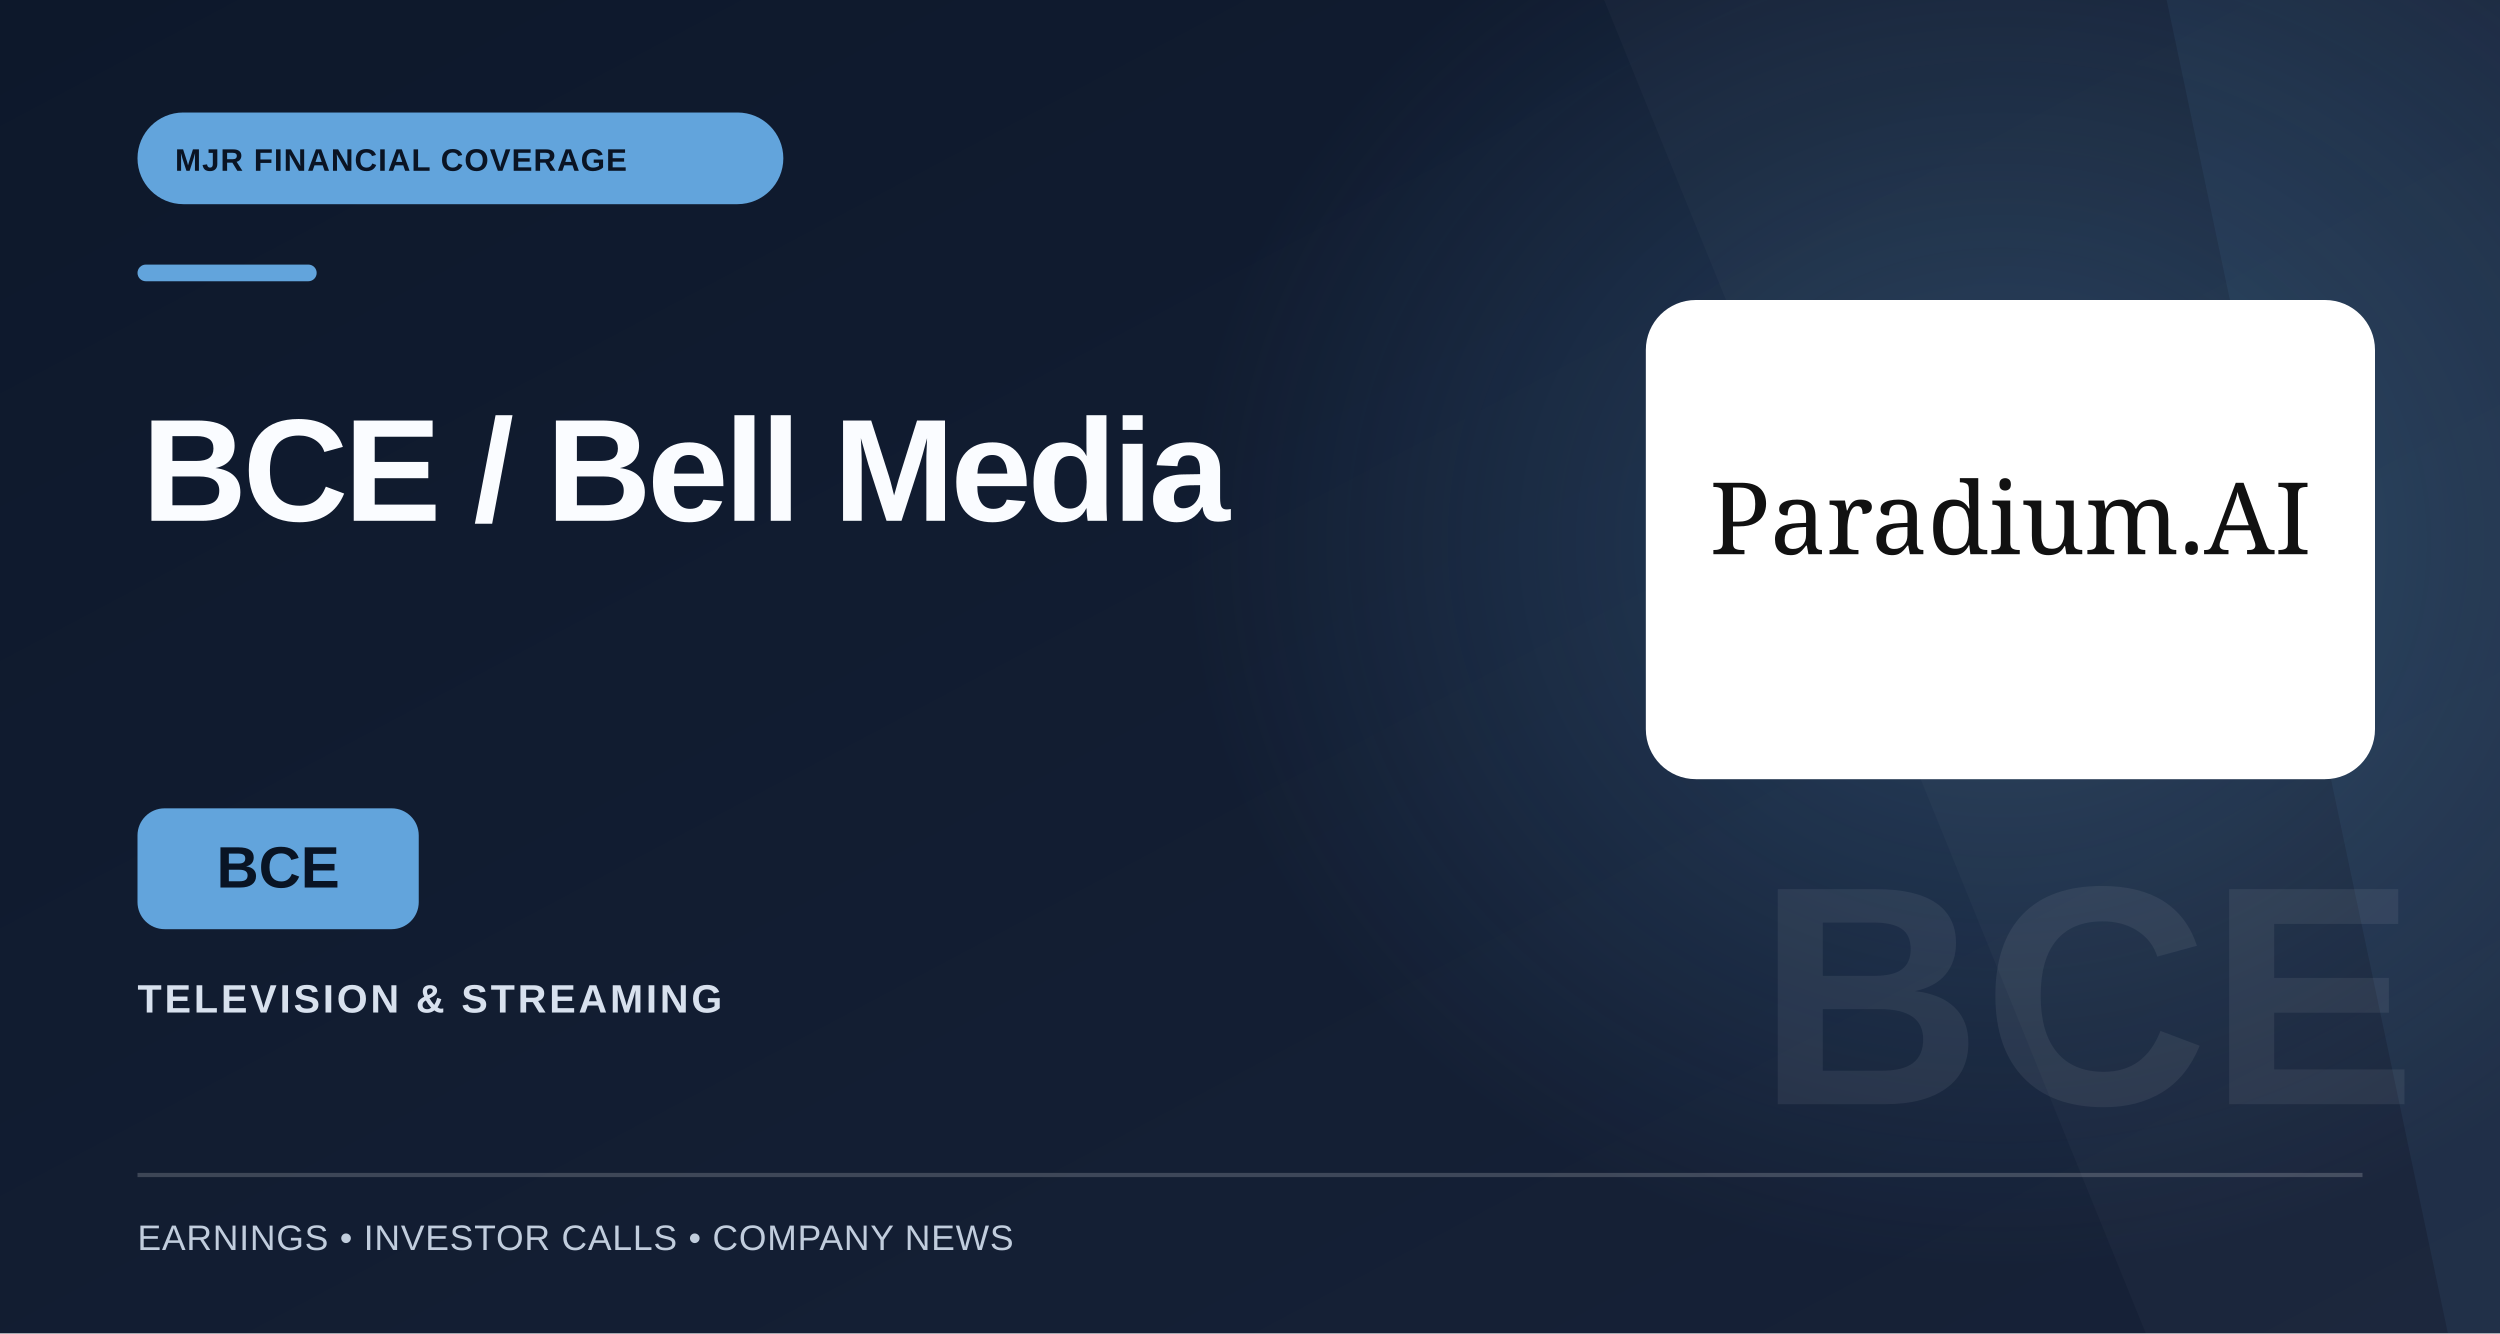
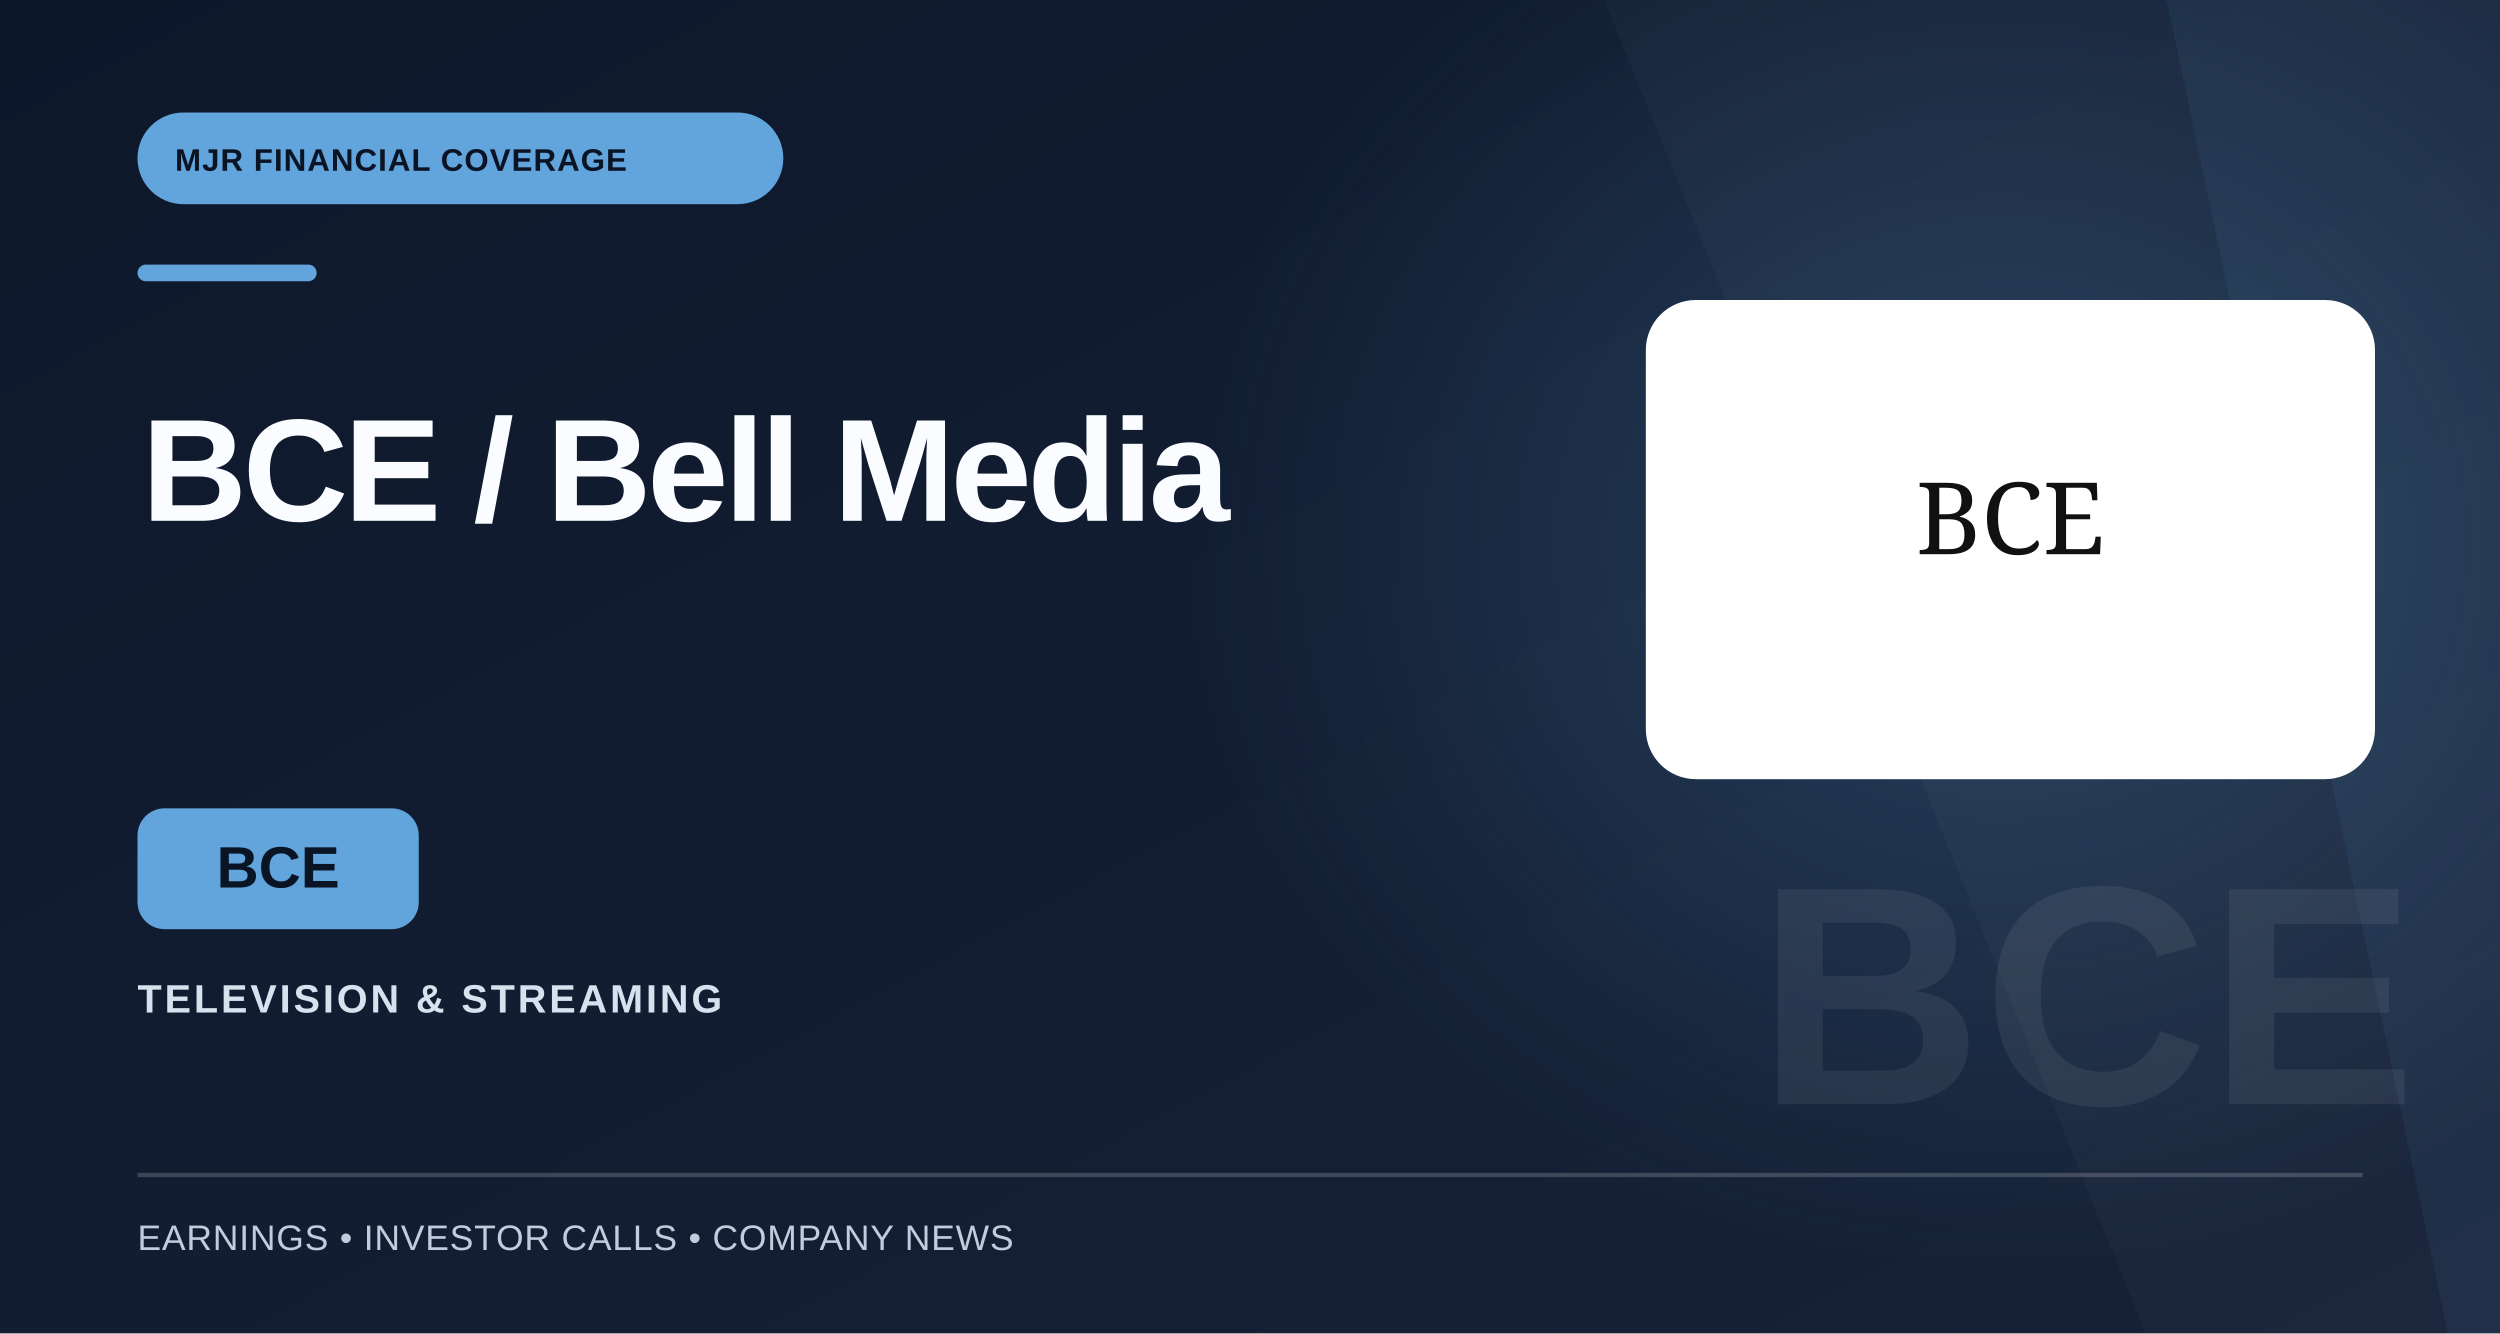
<svg xmlns="http://www.w3.org/2000/svg" width="1200" height="640" viewBox="0 0 1200 640" role="img" aria-labelledby="title desc">
  <defs>
    <linearGradient id="bg" x1="0" x2="1" y1="0" y2="1">
      <stop offset="0" stop-color="#0d182b" />
      <stop offset="1" stop-color="#172238" />
    </linearGradient>
    <radialGradient id="glow">
      <stop offset="0" stop-color="#62A4DC" stop-opacity=".26" />
      <stop offset="1" stop-color="#62A4DC" stop-opacity="0" />
    </radialGradient>
    <style>.title{font-family:Arial,Helvetica,sans-serif;font-weight:700;letter-spacing:-2px;fill:#fafcff}.label{font-family:Arial,Helvetica,sans-serif;font-weight:700}</style>
  </defs>
  <rect width="1200" height="640" fill="url(#bg)" />
  <ellipse cx="960" cy="260" rx="390" ry="350" fill="url(#glow)" />
  <path d="M770 0h430v640h-170z" fill="#fff" opacity=".025" />
  <path d="M1040 0h160v640h-25z" fill="#62A4DC" opacity=".075" />
  <rect x="790" y="144" width="350" height="230" rx="24" fill="#ffffff" />
-   <text x="965" y="266" text-anchor="middle" font-family="Georgia,serif" font-size="48px" fill="#111">Paradium.AI</text>
+   <text x="965" y="266" text-anchor="middle" font-family="Georgia,serif" font-size="48px" fill="#111">BCE</text>
  <text x="1160" y="530" text-anchor="end" class="label" font-size="150px" fill="#fff" opacity=".07">BCE</text>
  <rect x="66" y="54" width="310" height="44" rx="22" fill="#62A4DC" />
  <text x="84" y="82" class="label" font-size="15px" letter-spacing=".5" fill="#0a1424">MJR FINANCIAL COVERAGE</text>
  <rect x="66" y="127" width="86" height="8" rx="4" fill="#62A4DC" />
  <text x="68" y="250" class="title" font-size="70px">BCE / Bell Media</text>
  <rect x="66" y="388" width="135" height="58" rx="13" fill="#62A4DC" />
  <text x="133.5" y="426" text-anchor="middle" class="label" font-size="28px" fill="#091424">BCE</text>
  <text x="66" y="486" class="label" font-size="19px" letter-spacing="1.4" fill="#d8e1ee">TELEVISION &amp; STREAMING</text>
  <path d="M66 564H1134" stroke="#fff" stroke-opacity=".18" stroke-width="2" />
  <text x="66" y="600" font-family="Arial,Helvetica,sans-serif" font-size="17px" letter-spacing=".4" fill="#c1cddd">EARNINGS  •  INVESTOR CALLS  •  COMPANY NEWS</text>
</svg>
